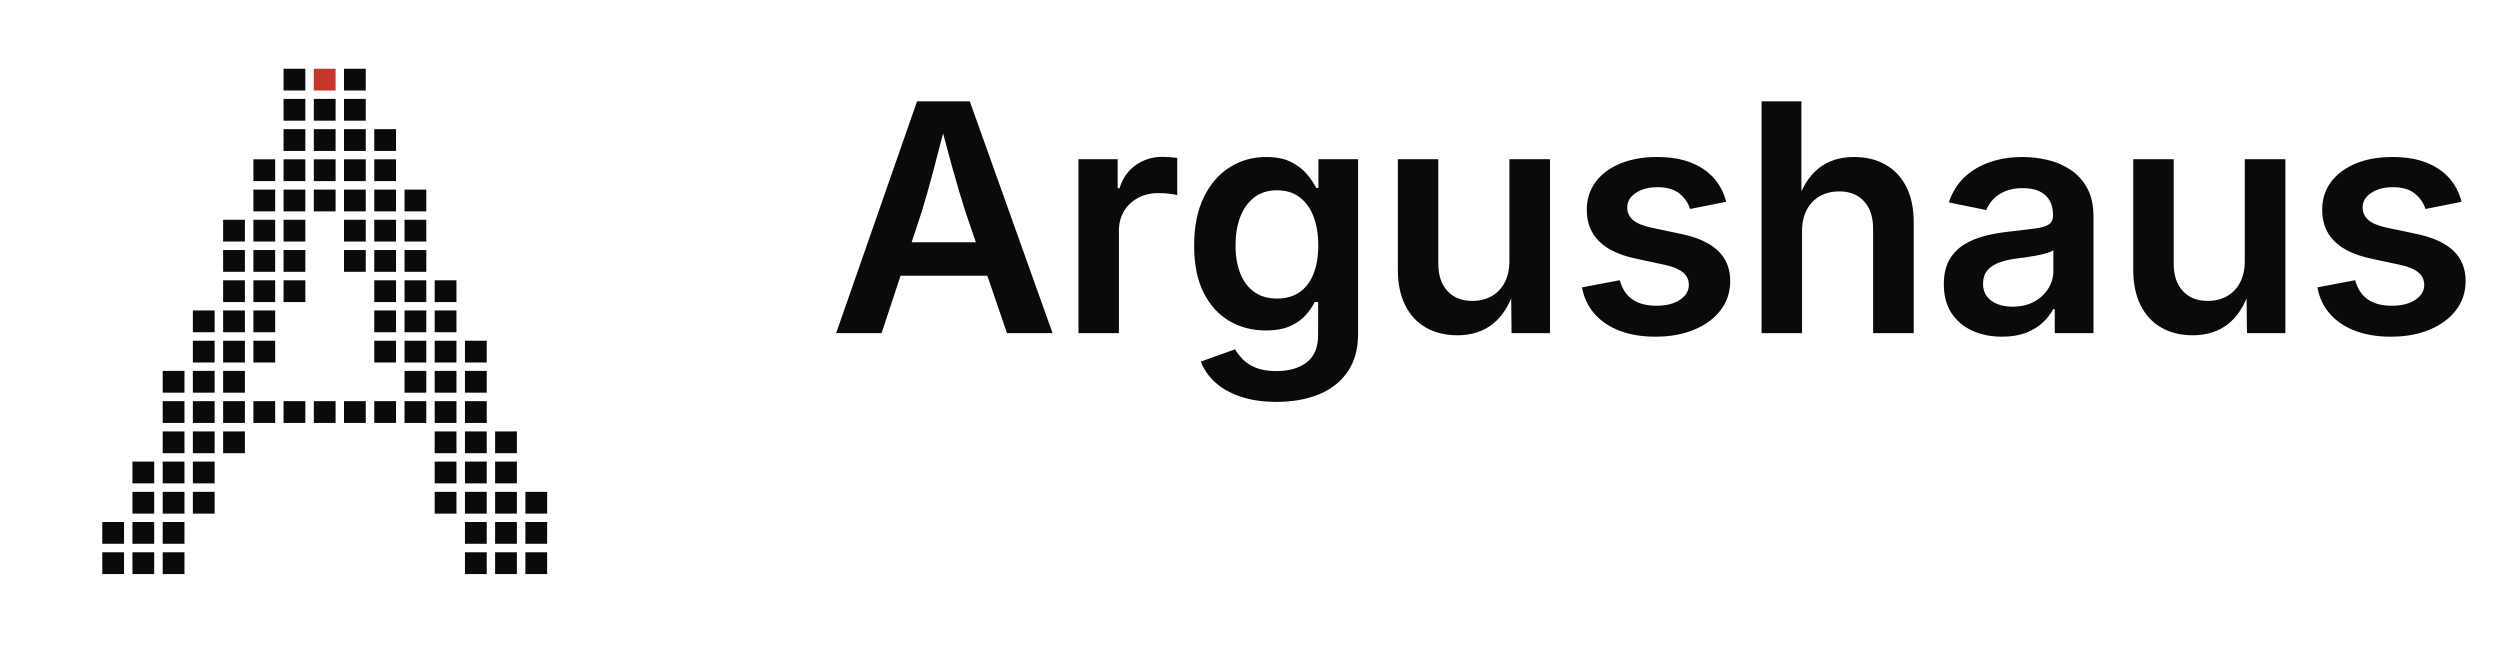
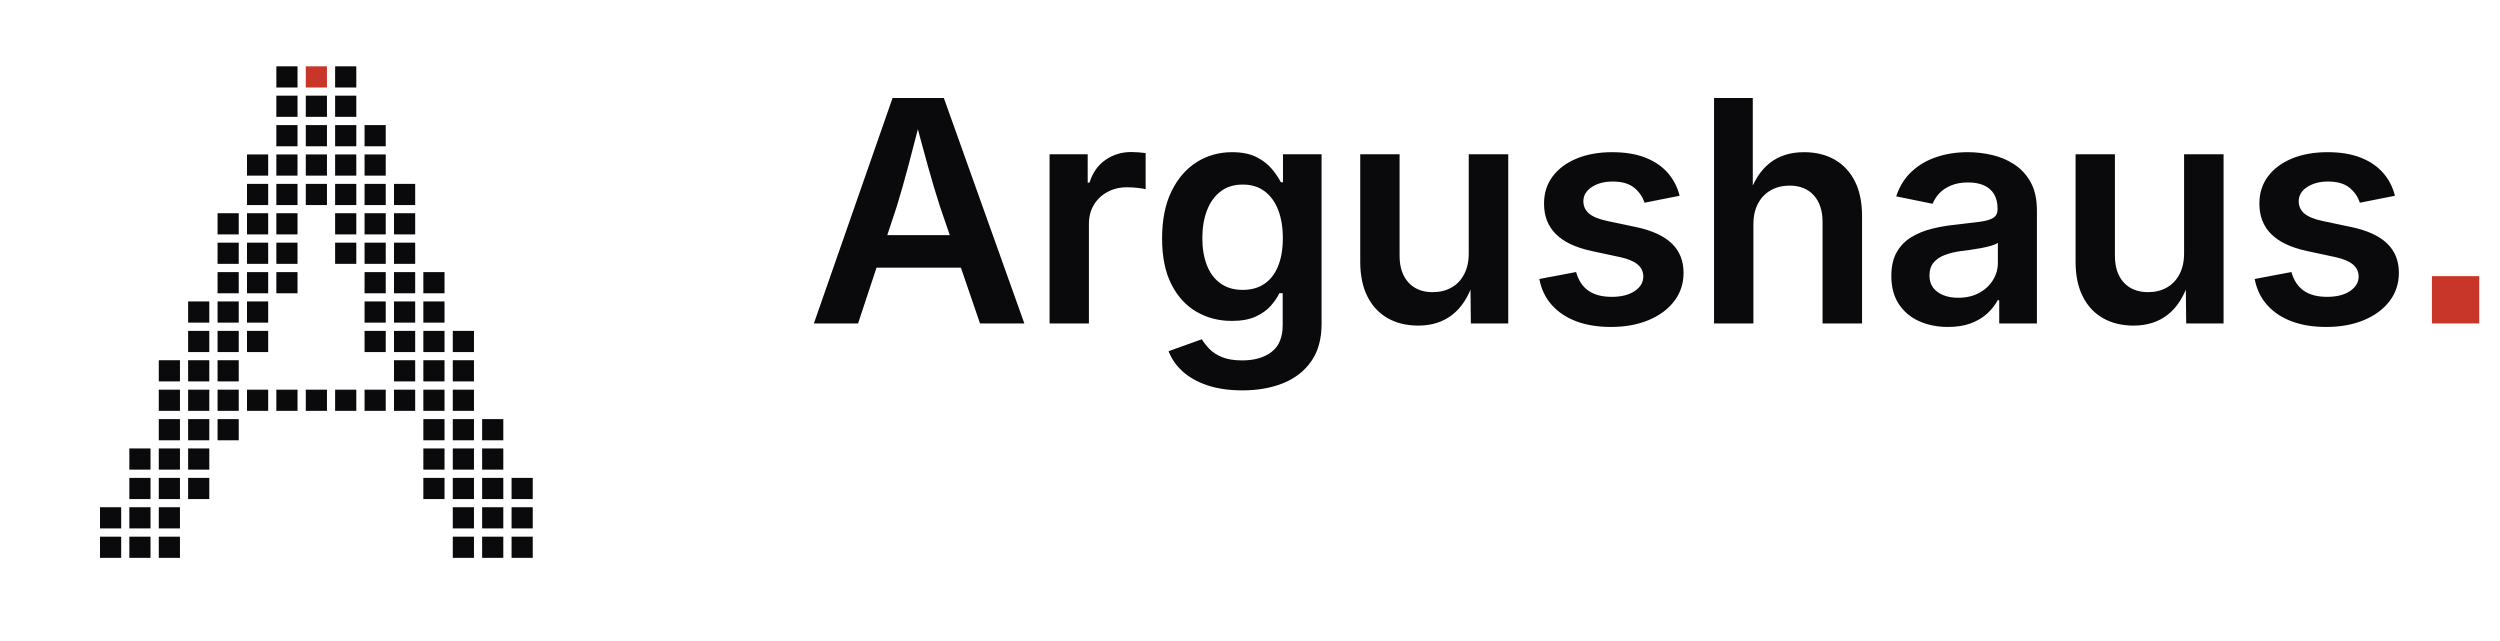
- <svg xmlns="http://www.w3.org/2000/svg" viewBox="0 0 235.4 62" width="235" height="62">
+ <svg xmlns="http://www.w3.org/2000/svg" viewBox="0 0 241.9 62" width="242" height="62">
  <rect x="26.70" y="6.42" width="2.05" height="2.05" fill="#0A0A0C" />
  <rect x="29.55" y="6.42" width="2.05" height="2.05" fill="#C8362A" />
  <rect x="32.39" y="6.42" width="2.05" height="2.05" fill="#0A0A0C" />
  <rect x="26.70" y="9.26" width="2.05" height="2.05" fill="#0A0A0C" />
  <rect x="29.55" y="9.26" width="2.05" height="2.05" fill="#0A0A0C" />
  <rect x="32.39" y="9.26" width="2.05" height="2.05" fill="#0A0A0C" />
  <rect x="26.70" y="12.11" width="2.05" height="2.05" fill="#0A0A0C" />
  <rect x="29.55" y="12.11" width="2.05" height="2.05" fill="#0A0A0C" />
  <rect x="32.39" y="12.11" width="2.05" height="2.05" fill="#0A0A0C" />
  <rect x="35.24" y="12.11" width="2.05" height="2.05" fill="#0A0A0C" />
  <rect x="23.86" y="14.95" width="2.05" height="2.05" fill="#0A0A0C" />
  <rect x="26.70" y="14.95" width="2.05" height="2.05" fill="#0A0A0C" />
  <rect x="29.55" y="14.95" width="2.05" height="2.05" fill="#0A0A0C" />
  <rect x="32.39" y="14.95" width="2.05" height="2.05" fill="#0A0A0C" />
  <rect x="35.24" y="14.95" width="2.05" height="2.05" fill="#0A0A0C" />
  <rect x="23.86" y="17.80" width="2.05" height="2.05" fill="#0A0A0C" />
  <rect x="26.70" y="17.80" width="2.05" height="2.05" fill="#0A0A0C" />
  <rect x="29.55" y="17.80" width="2.05" height="2.05" fill="#0A0A0C" />
  <rect x="32.39" y="17.80" width="2.05" height="2.05" fill="#0A0A0C" />
  <rect x="35.24" y="17.80" width="2.05" height="2.05" fill="#0A0A0C" />
  <rect x="38.09" y="17.80" width="2.05" height="2.05" fill="#0A0A0C" />
  <rect x="21.01" y="20.64" width="2.05" height="2.05" fill="#0A0A0C" />
  <rect x="23.86" y="20.64" width="2.05" height="2.05" fill="#0A0A0C" />
  <rect x="26.70" y="20.64" width="2.05" height="2.05" fill="#0A0A0C" />
  <rect x="32.39" y="20.64" width="2.05" height="2.05" fill="#0A0A0C" />
  <rect x="35.24" y="20.64" width="2.05" height="2.05" fill="#0A0A0C" />
  <rect x="38.09" y="20.64" width="2.05" height="2.05" fill="#0A0A0C" />
  <rect x="21.01" y="23.49" width="2.05" height="2.05" fill="#0A0A0C" />
  <rect x="23.86" y="23.49" width="2.05" height="2.05" fill="#0A0A0C" />
  <rect x="26.70" y="23.49" width="2.05" height="2.05" fill="#0A0A0C" />
  <rect x="32.39" y="23.49" width="2.05" height="2.05" fill="#0A0A0C" />
  <rect x="35.24" y="23.49" width="2.05" height="2.05" fill="#0A0A0C" />
  <rect x="38.09" y="23.49" width="2.05" height="2.05" fill="#0A0A0C" />
  <rect x="21.01" y="26.34" width="2.05" height="2.05" fill="#0A0A0C" />
  <rect x="23.86" y="26.34" width="2.05" height="2.05" fill="#0A0A0C" />
  <rect x="26.70" y="26.34" width="2.05" height="2.05" fill="#0A0A0C" />
  <rect x="35.24" y="26.34" width="2.05" height="2.05" fill="#0A0A0C" />
  <rect x="38.09" y="26.34" width="2.05" height="2.05" fill="#0A0A0C" />
  <rect x="40.93" y="26.34" width="2.05" height="2.05" fill="#0A0A0C" />
  <rect x="18.16" y="29.18" width="2.05" height="2.05" fill="#0A0A0C" />
  <rect x="21.01" y="29.18" width="2.05" height="2.05" fill="#0A0A0C" />
  <rect x="23.86" y="29.18" width="2.05" height="2.05" fill="#0A0A0C" />
  <rect x="35.24" y="29.18" width="2.05" height="2.05" fill="#0A0A0C" />
  <rect x="38.09" y="29.18" width="2.05" height="2.05" fill="#0A0A0C" />
  <rect x="40.93" y="29.18" width="2.05" height="2.05" fill="#0A0A0C" />
  <rect x="18.16" y="32.03" width="2.05" height="2.05" fill="#0A0A0C" />
  <rect x="21.01" y="32.03" width="2.05" height="2.05" fill="#0A0A0C" />
  <rect x="23.86" y="32.03" width="2.05" height="2.05" fill="#0A0A0C" />
  <rect x="35.24" y="32.03" width="2.05" height="2.05" fill="#0A0A0C" />
  <rect x="38.09" y="32.03" width="2.05" height="2.05" fill="#0A0A0C" />
  <rect x="40.93" y="32.03" width="2.05" height="2.05" fill="#0A0A0C" />
  <rect x="43.78" y="32.03" width="2.05" height="2.05" fill="#0A0A0C" />
  <rect x="15.32" y="34.87" width="2.05" height="2.05" fill="#0A0A0C" />
  <rect x="18.16" y="34.87" width="2.05" height="2.05" fill="#0A0A0C" />
  <rect x="21.01" y="34.87" width="2.05" height="2.05" fill="#0A0A0C" />
  <rect x="38.09" y="34.87" width="2.05" height="2.05" fill="#0A0A0C" />
  <rect x="40.93" y="34.87" width="2.05" height="2.05" fill="#0A0A0C" />
  <rect x="43.78" y="34.87" width="2.05" height="2.05" fill="#0A0A0C" />
  <rect x="15.32" y="37.72" width="2.05" height="2.05" fill="#0A0A0C" />
  <rect x="18.16" y="37.72" width="2.05" height="2.05" fill="#0A0A0C" />
  <rect x="21.01" y="37.72" width="2.05" height="2.05" fill="#0A0A0C" />
  <rect x="23.86" y="37.72" width="2.05" height="2.05" fill="#0A0A0C" />
  <rect x="26.70" y="37.72" width="2.05" height="2.05" fill="#0A0A0C" />
  <rect x="29.55" y="37.72" width="2.05" height="2.05" fill="#0A0A0C" />
  <rect x="32.39" y="37.72" width="2.05" height="2.05" fill="#0A0A0C" />
  <rect x="35.24" y="37.72" width="2.05" height="2.05" fill="#0A0A0C" />
  <rect x="38.09" y="37.72" width="2.05" height="2.05" fill="#0A0A0C" />
  <rect x="40.93" y="37.72" width="2.05" height="2.05" fill="#0A0A0C" />
  <rect x="43.78" y="37.72" width="2.05" height="2.05" fill="#0A0A0C" />
  <rect x="15.32" y="40.57" width="2.05" height="2.05" fill="#0A0A0C" />
  <rect x="18.16" y="40.57" width="2.05" height="2.05" fill="#0A0A0C" />
  <rect x="21.01" y="40.57" width="2.05" height="2.05" fill="#0A0A0C" />
  <rect x="40.93" y="40.57" width="2.05" height="2.05" fill="#0A0A0C" />
  <rect x="43.78" y="40.57" width="2.05" height="2.05" fill="#0A0A0C" />
  <rect x="46.62" y="40.57" width="2.05" height="2.05" fill="#0A0A0C" />
  <rect x="12.47" y="43.41" width="2.05" height="2.05" fill="#0A0A0C" />
  <rect x="15.32" y="43.41" width="2.05" height="2.05" fill="#0A0A0C" />
  <rect x="18.16" y="43.41" width="2.05" height="2.05" fill="#0A0A0C" />
  <rect x="40.93" y="43.41" width="2.05" height="2.05" fill="#0A0A0C" />
  <rect x="43.78" y="43.41" width="2.05" height="2.05" fill="#0A0A0C" />
  <rect x="46.62" y="43.41" width="2.05" height="2.05" fill="#0A0A0C" />
  <rect x="12.47" y="46.26" width="2.05" height="2.05" fill="#0A0A0C" />
  <rect x="15.32" y="46.26" width="2.05" height="2.05" fill="#0A0A0C" />
  <rect x="18.16" y="46.26" width="2.05" height="2.05" fill="#0A0A0C" />
  <rect x="40.93" y="46.26" width="2.05" height="2.05" fill="#0A0A0C" />
  <rect x="43.78" y="46.26" width="2.05" height="2.05" fill="#0A0A0C" />
  <rect x="46.62" y="46.26" width="2.05" height="2.05" fill="#0A0A0C" />
  <rect x="49.47" y="46.26" width="2.05" height="2.05" fill="#0A0A0C" />
  <rect x="9.63" y="49.10" width="2.05" height="2.05" fill="#0A0A0C" />
  <rect x="12.47" y="49.10" width="2.05" height="2.05" fill="#0A0A0C" />
  <rect x="15.32" y="49.10" width="2.05" height="2.05" fill="#0A0A0C" />
  <rect x="43.78" y="49.10" width="2.05" height="2.05" fill="#0A0A0C" />
  <rect x="46.62" y="49.10" width="2.05" height="2.05" fill="#0A0A0C" />
  <rect x="49.47" y="49.10" width="2.05" height="2.05" fill="#0A0A0C" />
  <rect x="9.63" y="51.95" width="2.05" height="2.05" fill="#0A0A0C" />
  <rect x="12.47" y="51.95" width="2.05" height="2.05" fill="#0A0A0C" />
  <rect x="15.32" y="51.95" width="2.05" height="2.05" fill="#0A0A0C" />
  <rect x="43.78" y="51.95" width="2.05" height="2.05" fill="#0A0A0C" />
  <rect x="46.62" y="51.95" width="2.05" height="2.05" fill="#0A0A0C" />
  <rect x="49.47" y="51.95" width="2.05" height="2.05" fill="#0A0A0C" />
  <path d="M78.732 31.313 86.35 9.487H91.315L99.108 31.313H94.816L90.935 19.975Q90.363 18.217 89.748 15.998Q89.133 13.779 88.386 10.952H89.206Q88.474 13.808 87.88 16.042Q87.287 18.276 86.76 19.975L83.01 31.313ZM83.171 25.908V22.758H94.67V25.908Z M101.548 31.313V14.936H105.239V17.675H105.415Q105.854 16.254 106.953 15.485Q108.052 14.716 109.458 14.716Q109.78 14.716 110.176 14.746Q110.571 14.775 110.849 14.819V18.32Q110.615 18.247 110.088 18.188Q109.56 18.129 109.048 18.129Q107.993 18.129 107.151 18.584Q106.308 19.038 105.832 19.836Q105.356 20.634 105.356 21.674V31.313Z M120.217 37.788Q118.254 37.788 116.797 37.29Q115.339 36.792 114.409 35.935Q113.479 35.078 113.069 33.994L116.292 32.837Q116.555 33.291 117.017 33.774Q117.478 34.257 118.247 34.572Q119.016 34.887 120.203 34.887Q121.975 34.887 123.045 34.06Q124.114 33.232 124.114 31.474V28.383H123.792Q123.513 28.969 122.971 29.592Q122.429 30.214 121.514 30.639Q120.598 31.064 119.177 31.064Q117.302 31.064 115.772 30.178Q114.241 29.292 113.34 27.519Q112.439 25.747 112.439 23.081Q112.439 20.385 113.347 18.525Q114.255 16.665 115.786 15.698Q117.317 14.731 119.207 14.731Q120.657 14.731 121.594 15.214Q122.532 15.698 123.088 16.379Q123.645 17.06 123.938 17.646H124.143V14.936H127.879V31.357Q127.879 33.54 126.882 34.968Q125.886 36.396 124.158 37.092Q122.429 37.788 120.217 37.788ZM120.247 28.061Q121.492 28.061 122.356 27.468Q123.22 26.875 123.674 25.747Q124.129 24.619 124.129 23.051Q124.129 21.499 123.682 20.334Q123.235 19.17 122.371 18.518Q121.506 17.866 120.247 17.866Q118.958 17.866 118.086 18.547Q117.214 19.228 116.775 20.393Q116.336 21.557 116.336 23.051Q116.336 24.56 116.782 25.688Q117.229 26.816 118.101 27.439Q118.972 28.061 120.247 28.061Z M137.232 31.518Q135.547 31.518 134.28 30.8Q133.013 30.083 132.317 28.698Q131.621 27.314 131.621 25.351V14.936H135.43V24.765Q135.43 26.406 136.287 27.343Q137.144 28.281 138.638 28.281Q139.649 28.281 140.44 27.841Q141.231 27.402 141.678 26.552Q142.124 25.703 142.124 24.531V14.936H145.948V31.313H142.329L142.286 27.27H142.579Q141.89 29.409 140.542 30.463Q139.195 31.518 137.232 31.518Z M155.887 31.65Q153.997 31.65 152.547 31.108Q151.097 30.566 150.167 29.526Q149.237 28.486 148.958 27.006L152.518 26.333Q152.855 27.548 153.712 28.142Q154.569 28.735 155.96 28.735Q157.366 28.735 158.194 28.171Q159.022 27.607 159.022 26.772Q159.022 26.069 158.48 25.608Q157.938 25.146 156.81 24.897L154.012 24.296Q151.697 23.798 150.555 22.656Q149.412 21.513 149.412 19.712Q149.412 18.188 150.247 17.075Q151.082 15.962 152.569 15.346Q154.056 14.731 156.019 14.731Q157.879 14.731 159.219 15.258Q160.56 15.786 161.387 16.731Q162.215 17.675 162.537 18.95L159.139 19.624Q158.861 18.759 158.128 18.166Q157.396 17.573 156.063 17.573Q154.847 17.573 154.034 18.108Q153.221 18.642 153.221 19.477Q153.221 20.195 153.763 20.664Q154.305 21.132 155.55 21.396L158.333 21.982Q160.662 22.48 161.79 23.579Q162.918 24.677 162.918 26.406Q162.918 27.959 162.025 29.138Q161.131 30.317 159.542 30.983Q157.952 31.65 155.887 31.65Z M169.679 21.718V31.313H165.87V9.487H169.62V18.979H169.225Q169.913 16.855 171.246 15.793Q172.579 14.731 174.586 14.731Q176.271 14.731 177.538 15.449Q178.805 16.167 179.5 17.544Q180.196 18.921 180.196 20.898V31.313H176.373V21.484Q176.373 19.843 175.523 18.906Q174.674 17.968 173.18 17.968Q172.169 17.968 171.378 18.408Q170.587 18.847 170.133 19.69Q169.679 20.532 169.679 21.718Z M188.51 31.65Q186.957 31.65 185.712 31.086Q184.467 30.522 183.749 29.423Q183.031 28.325 183.031 26.713Q183.031 25.322 183.551 24.414Q184.071 23.505 184.957 22.963Q185.844 22.421 186.957 22.143Q188.07 21.865 189.271 21.748Q190.692 21.587 191.586 21.469Q192.479 21.352 192.897 21.088Q193.314 20.825 193.314 20.268V20.195Q193.314 19.389 192.992 18.825Q192.67 18.261 192.033 17.961Q191.395 17.661 190.458 17.661Q189.506 17.661 188.81 17.954Q188.114 18.247 187.675 18.715Q187.235 19.184 187.03 19.726L183.5 19.008Q183.983 17.558 184.994 16.613Q186.005 15.669 187.404 15.2Q188.803 14.731 190.443 14.731Q191.6 14.731 192.78 15.002Q193.959 15.273 194.94 15.918Q195.922 16.562 196.522 17.646Q197.123 18.73 197.123 20.371V31.313H193.475V29.057H193.329Q192.963 29.746 192.325 30.339Q191.688 30.932 190.743 31.291Q189.799 31.65 188.51 31.65ZM189.491 28.823Q190.678 28.823 191.534 28.354Q192.391 27.885 192.867 27.116Q193.344 26.347 193.344 25.439V23.505Q193.153 23.652 192.706 23.784Q192.26 23.916 191.71 24.018Q191.161 24.121 190.626 24.194Q190.092 24.267 189.725 24.311Q188.876 24.428 188.187 24.692Q187.499 24.956 187.111 25.432Q186.722 25.908 186.722 26.67Q186.722 27.373 187.081 27.849Q187.44 28.325 188.063 28.574Q188.685 28.823 189.491 28.823Z M206.476 31.518Q204.792 31.518 203.525 30.8Q202.257 30.083 201.562 28.698Q200.866 27.314 200.866 25.351V14.936H204.674V24.765Q204.674 26.406 205.531 27.343Q206.388 28.281 207.882 28.281Q208.893 28.281 209.684 27.841Q210.475 27.402 210.922 26.552Q211.369 25.703 211.369 24.531V14.936H215.192V31.313H211.574L211.53 27.27H211.823Q211.134 29.409 209.787 30.463Q208.439 31.518 206.476 31.518Z M225.131 31.65Q223.242 31.65 221.791 31.108Q220.341 30.566 219.411 29.526Q218.481 28.486 218.203 27.006L221.762 26.333Q222.099 27.548 222.956 28.142Q223.813 28.735 225.204 28.735Q226.611 28.735 227.438 28.171Q228.266 27.607 228.266 26.772Q228.266 26.069 227.724 25.608Q227.182 25.146 226.054 24.897L223.256 24.296Q220.942 23.798 219.799 22.656Q218.657 21.513 218.657 19.712Q218.657 18.188 219.492 17.075Q220.327 15.962 221.813 15.346Q223.3 14.731 225.263 14.731Q227.123 14.731 228.464 15.258Q229.804 15.786 230.632 16.731Q231.459 17.675 231.782 18.95L228.383 19.624Q228.105 18.759 227.372 18.166Q226.64 17.573 225.307 17.573Q224.091 17.573 223.278 18.108Q222.465 18.642 222.465 19.477Q222.465 20.195 223.007 20.664Q223.549 21.132 224.794 21.396L227.578 21.982Q229.907 22.48 231.035 23.579Q232.162 24.677 232.162 26.406Q232.162 27.959 231.269 29.138Q230.375 30.317 228.786 30.983Q227.197 31.65 225.131 31.65Z" fill="#0A0A0C" />
+   <rect class="dot" x="235.36" y="26.73" width="4.58" height="4.58" fill="#C8362A" />
</svg>
